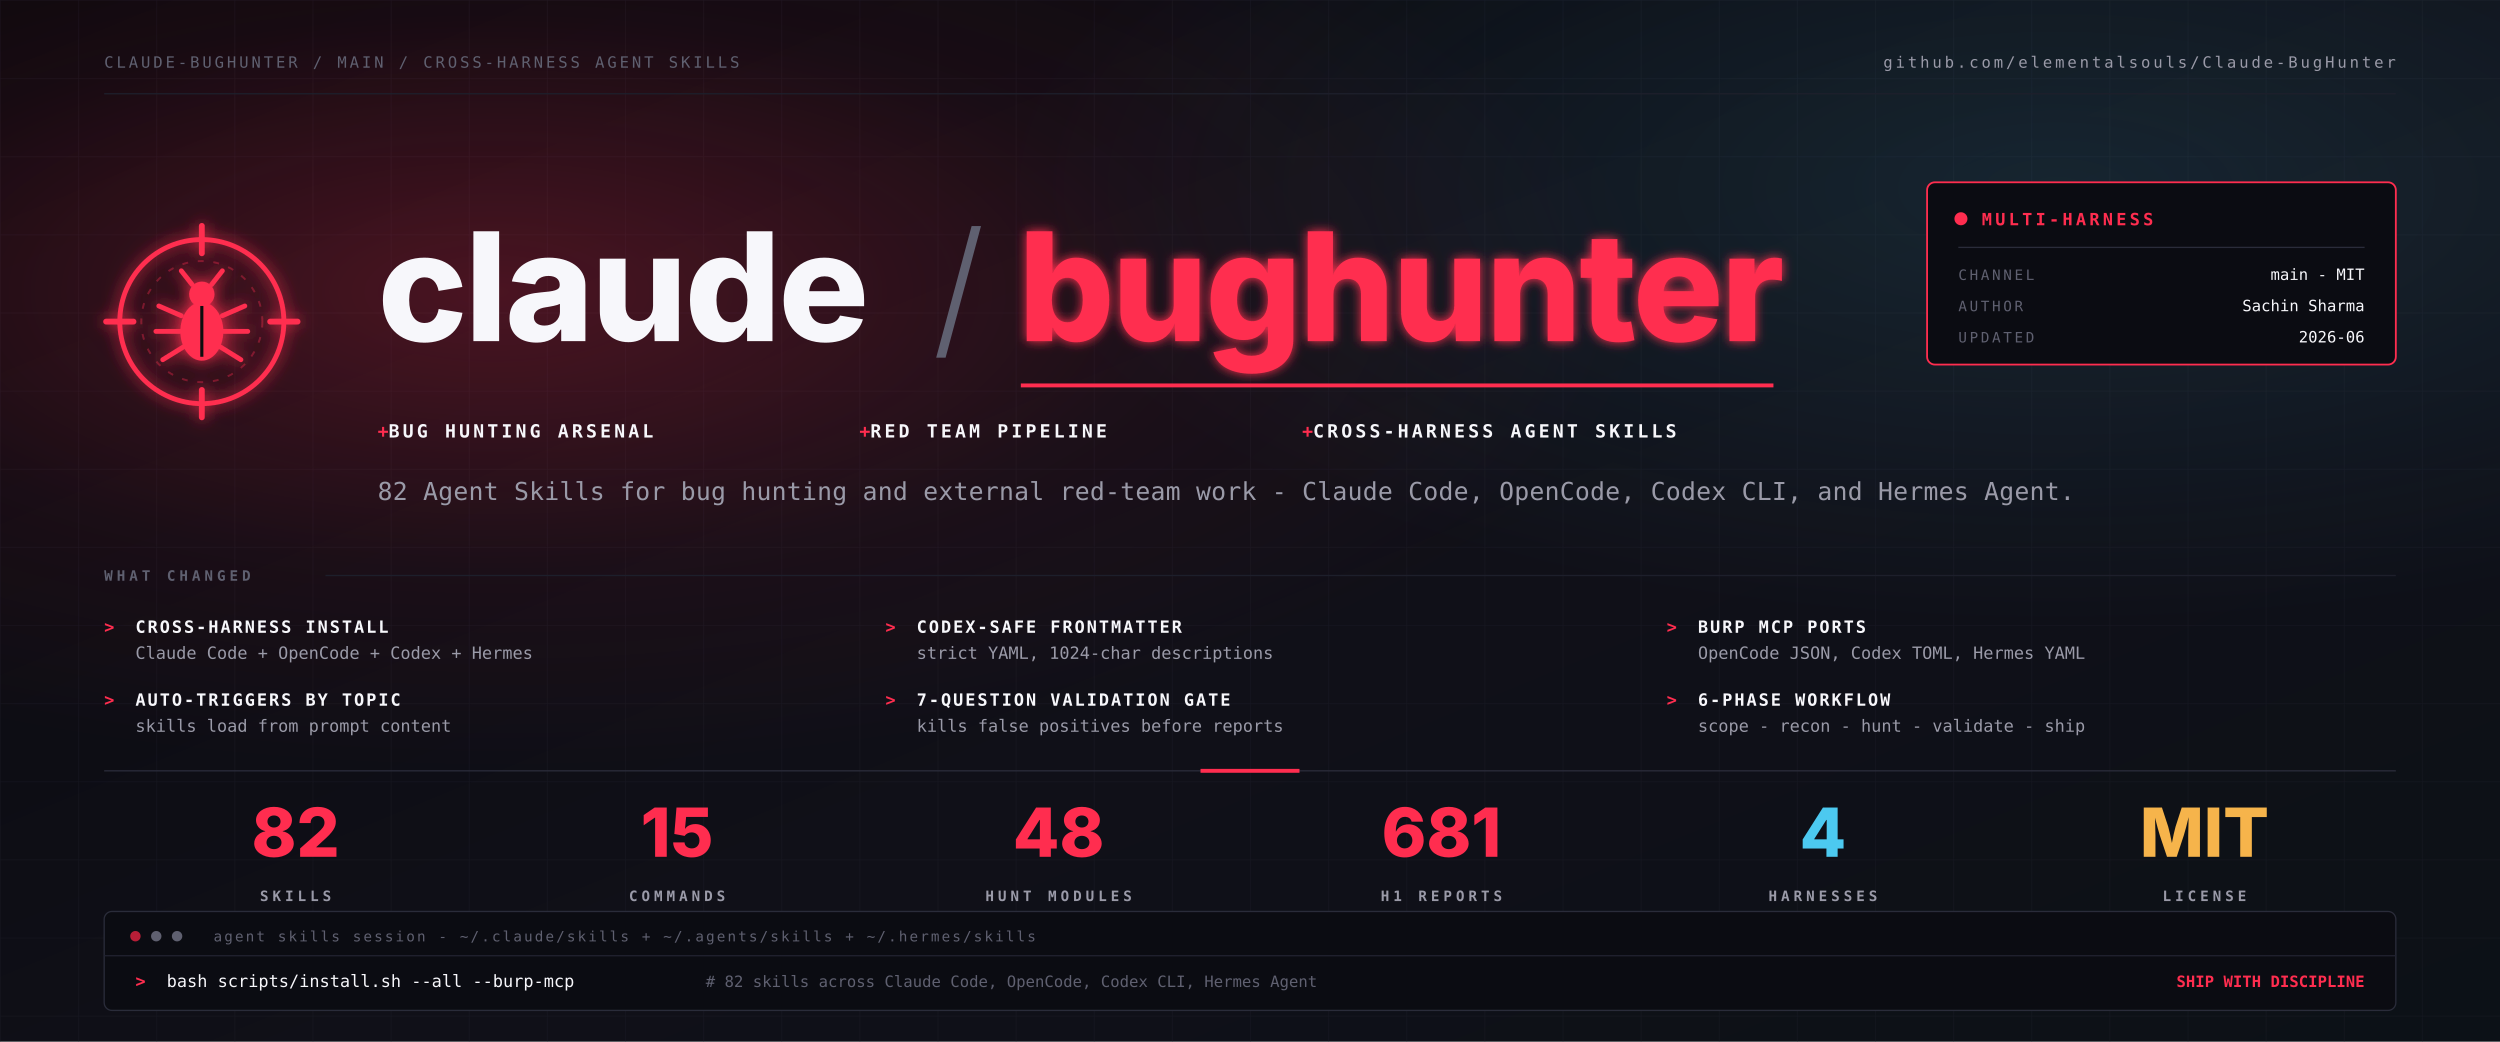
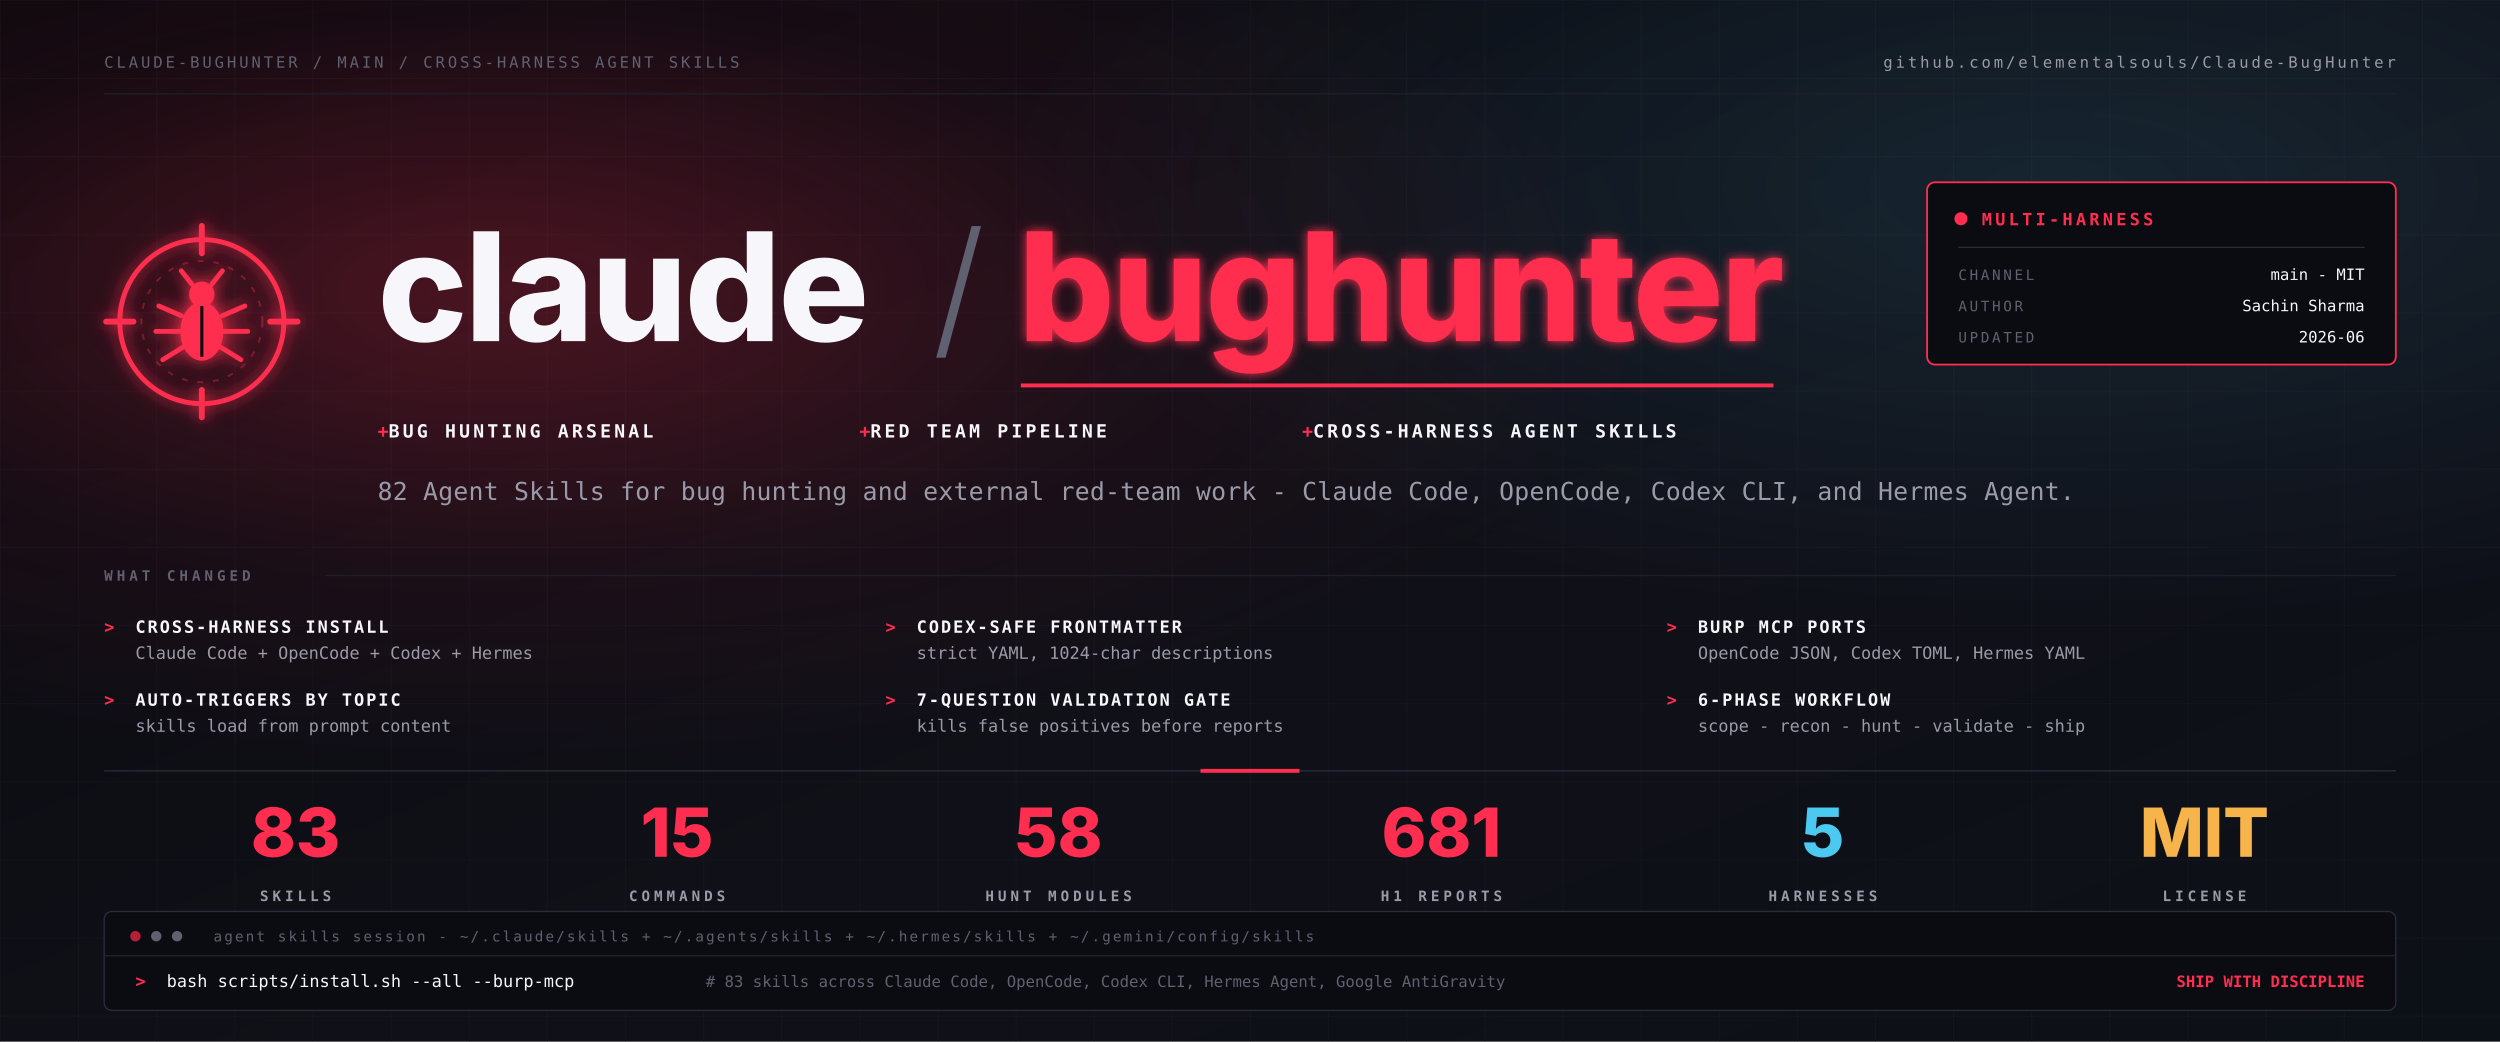
<svg xmlns="http://www.w3.org/2000/svg" viewBox="0 0 1920 800" width="1920" height="800" role="img" aria-label="Claude-BugHunter - cross-harness Agent Skills for bug hunting and external red-team work">
  <defs>
    <linearGradient id="bg" x1="0" y1="0" x2="1" y2="1">
      <stop offset="0%" stop-color="#08080d" />
      <stop offset="58%" stop-color="#101018" />
      <stop offset="100%" stop-color="#0c1117" />
    </linearGradient>
    <radialGradient id="hot" cx="20%" cy="28%" r="46%">
      <stop offset="0%" stop-color="#ff2d4f" stop-opacity="0.26" />
      <stop offset="58%" stop-color="#ff2d4f" stop-opacity="0.06" />
      <stop offset="100%" stop-color="#ff2d4f" stop-opacity="0" />
    </radialGradient>
    <radialGradient id="cool" cx="82%" cy="18%" r="42%">
      <stop offset="0%" stop-color="#4cc9f0" stop-opacity="0.12" />
      <stop offset="100%" stop-color="#4cc9f0" stop-opacity="0" />
    </radialGradient>
    <pattern id="grid" x="0" y="0" width="60" height="60" patternUnits="userSpaceOnUse">
      <path d="M60 0H0V60" fill="none" stroke="#202230" stroke-width="0.7" opacity="0.5" />
    </pattern>
    <filter id="glow" x="-40%" y="-40%" width="180%" height="180%">
      <feGaussianBlur stdDeviation="4" result="blur" />
      <feMerge>
        <feMergeNode in="blur" />
        <feMergeNode in="SourceGraphic" />
      </feMerge>
    </filter>
    <style>
      .sans{font-family:-apple-system,BlinkMacSystemFont,"Inter","Segoe UI",sans-serif}
      .mono{font-family:ui-monospace,"JetBrains Mono","IBM Plex Mono","SF Mono",Menlo,monospace}
      .muted{fill:#9a9aa8}
      .dim{fill:#5f6070}
      .white{fill:#f7f7fb}
      .red{fill:#ff2d4f}
      .cyan{fill:#4cc9f0}
      .amber{fill:#f6b44b}
    </style>
  </defs>
  <rect width="1920" height="800" fill="url(#bg)" />
  <rect width="1920" height="800" fill="url(#grid)" />
  <rect width="1920" height="800" fill="url(#hot)" />
  <rect width="1920" height="800" fill="url(#cool)" />
  <g class="mono" font-size="12" letter-spacing="2.2">
    <text x="80" y="52" class="dim">CLAUDE-BUGHUNTER / MAIN / CROSS-HARNESS AGENT SKILLS</text>
    <text x="1840" y="52" text-anchor="end" class="muted">github.com/elementalsouls/Claude-BugHunter</text>
  </g>
  <line x1="80" y1="72" x2="1840" y2="72" stroke="#1d1f2b" />
  <g transform="translate(80 172) scale(1.5)" filter="url(#glow)">
    <g>
      <circle cx="50" cy="50" r="42" fill="none" stroke="#ff2d4f" stroke-width="2.5" />
      <circle cx="50" cy="50" r="31" fill="none" stroke="#ff2d4f" stroke-width="1" opacity="0.35" stroke-dasharray="3 5" />
      <g stroke="#ff2d4f" stroke-width="3" stroke-linecap="round">
        <line x1="50" y1="1" x2="50" y2="15" />
        <line x1="50" y1="85" x2="50" y2="99" />
        <line x1="1" y1="50" x2="15" y2="50" />
        <line x1="85" y1="50" x2="99" y2="50" />
      </g>
      <g fill="#ff2d4f" stroke="#ff2d4f" stroke-linecap="round">
        <circle cx="50" cy="36" r="6.5" stroke="none" />
        <ellipse cx="50" cy="55" rx="11" ry="15" stroke="none" />
        <g fill="none" stroke-width="2.5">
          <path d="M45 31 L39.5 24" />
          <path d="M55 31 L60.5 24" />
          <path d="M39.5 47 L28 42" />
          <path d="M60.5 47 L72 42" />
          <path d="M39 55 L26.5 55" />
          <path d="M61 55 L73.5 55" />
          <path d="M40.5 63 L30 69.5" />
          <path d="M59.5 63 L70 69.5" />
        </g>
      </g>
      <line x1="50" y1="42" x2="50" y2="68" stroke="#0a0a10" stroke-width="1.6" />
    </g>
  </g>
  <g class="sans" font-weight="800">
    <text x="290" y="262" font-size="116" letter-spacing="-2" class="white" textLength="380" lengthAdjust="spacingAndGlyphs">claude</text>
    <text x="716" y="262" font-size="116" font-weight="300" class="dim">/</text>
    <text x="782" y="262" font-size="116" letter-spacing="-2" class="red" filter="url(#glow)" textLength="580" lengthAdjust="spacingAndGlyphs">bughunter</text>
  </g>
  <line x1="784" y1="296" x2="1362" y2="296" stroke="#ff2d4f" stroke-width="3" />
  <g class="mono" font-size="14" font-weight="700" letter-spacing="2.4">
    <text x="290" y="336" class="white">
      <tspan class="red">+ </tspan>BUG HUNTING ARSENAL</text>
    <text x="660" y="336" class="white">
      <tspan class="red">+ </tspan>RED TEAM PIPELINE</text>
    <text x="1000" y="336" class="white">
      <tspan class="red">+ </tspan>CROSS-HARNESS AGENT SKILLS</text>
  </g>
  <text x="290" y="384" class="mono muted" font-size="19" letter-spacing="0.2">82 Agent Skills for bug hunting and external red-team work - Claude Code, OpenCode, Codex CLI, and Hermes Agent.</text>
  <g class="mono">
    <rect x="1480" y="140" width="360" height="140" rx="6" fill="#0b0c12" stroke="#ff2d4f" stroke-width="1.4" />
    <circle cx="1506" cy="168" r="5" fill="#ff2d4f" />
    <text x="1522" y="173" font-size="13" font-weight="800" letter-spacing="2.5" class="red">MULTI-HARNESS</text>
    <line x1="1504" y1="190" x2="1816" y2="190" stroke="#2a2c3a" />
    <text x="1504" y="215" font-size="11" letter-spacing="2" class="dim">CHANNEL</text>
    <text x="1816" y="215" text-anchor="end" font-size="12" class="white">main - MIT</text>
    <text x="1504" y="239" font-size="11" letter-spacing="2" class="dim">AUTHOR</text>
    <text x="1816" y="239" text-anchor="end" font-size="12" class="white">Sachin Sharma</text>
    <text x="1504" y="263" font-size="11" letter-spacing="2" class="dim">UPDATED</text>
    <text x="1816" y="263" text-anchor="end" font-size="12" class="white">2026-06</text>
  </g>
  <g class="mono" transform="translate(80 446)">
    <text x="0" y="0" font-size="11" letter-spacing="3" font-weight="800" class="dim">WHAT CHANGED</text>
    <line x1="170" y1="-4" x2="1760" y2="-4" stroke="#1d1f2b" />
    <g font-size="13">
      <text x="0" y="40" class="red" font-weight="800">&gt;</text>
      <text x="24" y="40" class="white" font-weight="800" letter-spacing="1.5">CROSS-HARNESS INSTALL</text>
      <text x="24" y="60" class="muted">Claude Code + OpenCode + Codex + Hermes</text>
      <text x="600" y="40" class="red" font-weight="800">&gt;</text>
      <text x="624" y="40" class="white" font-weight="800" letter-spacing="1.5">CODEX-SAFE FRONTMATTER</text>
      <text x="624" y="60" class="muted">strict YAML, 1024-char descriptions</text>
      <text x="1200" y="40" class="red" font-weight="800">&gt;</text>
      <text x="1224" y="40" class="white" font-weight="800" letter-spacing="1.5">BURP MCP PORTS</text>
      <text x="1224" y="60" class="muted">OpenCode JSON, Codex TOML, Hermes YAML</text>
      <text x="0" y="96" class="red" font-weight="800">&gt;</text>
      <text x="24" y="96" class="white" font-weight="800" letter-spacing="1.5">AUTO-TRIGGERS BY TOPIC</text>
      <text x="24" y="116" class="muted">skills load from prompt content</text>
      <text x="600" y="96" class="red" font-weight="800">&gt;</text>
      <text x="624" y="96" class="white" font-weight="800" letter-spacing="1.5">7-QUESTION VALIDATION GATE</text>
      <text x="624" y="116" class="muted">kills false positives before reports</text>
      <text x="1200" y="96" class="red" font-weight="800">&gt;</text>
      <text x="1224" y="96" class="white" font-weight="800" letter-spacing="1.5">6-PHASE WORKFLOW</text>
      <text x="1224" y="116" class="muted">scope - recon - hunt - validate - ship</text>
    </g>
  </g>
  <g transform="translate(80 592)">
    <line x1="0" y1="0" x2="1760" y2="0" stroke="#2a2c3a" />
    <line x1="842" y1="0" x2="918" y2="0" stroke="#ff2d4f" stroke-width="3" />
    <g class="sans" font-weight="800" text-anchor="middle">
-       <text x="147" y="66" font-size="52" class="red">82</text>
+       <text x="147" y="66" font-size="52" class="red">83</text>
      <text x="440" y="66" font-size="52" class="red">15</text>
-       <text x="733" y="66" font-size="52" class="red">48</text>
+       <text x="733" y="66" font-size="52" class="red">58</text>
      <text x="1027" y="66" font-size="52" class="red">681</text>
-       <text x="1320" y="66" font-size="52" class="cyan">4</text>
+       <text x="1320" y="66" font-size="52" class="cyan">5</text>
      <text x="1613" y="66" font-size="52" class="amber">MIT</text>
    </g>
    <g class="mono" font-size="11" font-weight="800" letter-spacing="3" text-anchor="middle">
      <text x="147" y="100" class="muted">SKILLS</text>
      <text x="440" y="100" class="muted">COMMANDS</text>
      <text x="733" y="100" class="muted">HUNT MODULES</text>
      <text x="1027" y="100" class="muted">H1 REPORTS</text>
      <text x="1320" y="100" class="muted">HARNESSES</text>
      <text x="1613" y="100" class="muted">LICENSE</text>
    </g>
  </g>
  <g class="mono" transform="translate(80 700)">
    <rect x="0" y="0" width="1760" height="76" rx="6" fill="#0b0c12" stroke="#2a2c3a" />
    <circle cx="24" cy="19" r="4" fill="#b81e37" />
    <circle cx="40" cy="19" r="4" fill="#5f6070" />
    <circle cx="56" cy="19" r="4" fill="#5f6070" />
-     <text x="84" y="23" font-size="11" letter-spacing="1.6" class="dim">agent skills session - ~/.claude/skills + ~/.agents/skills + ~/.hermes/skills</text>
+     <text x="84" y="23" font-size="11" letter-spacing="1.6" class="dim">agent skills session - ~/.claude/skills + ~/.agents/skills + ~/.hermes/skills + ~/.gemini/config/skills</text>
    <line x1="0" y1="34" x2="1760" y2="34" stroke="#202230" />
    <text x="24" y="58" font-size="13" font-weight="800" class="red">&gt;</text>
    <text x="48" y="58" font-size="13" class="white">bash scripts/install.sh --all --burp-mcp</text>
-     <text x="462" y="58" font-size="12" class="dim"># 82 skills across Claude Code, OpenCode, Codex CLI, Hermes Agent</text>
+     <text x="462" y="58" font-size="12" class="dim"># 83 skills across Claude Code, OpenCode, Codex CLI, Hermes Agent, Google AntiGravity</text>
    <text x="1736" y="58" font-size="12" text-anchor="end" class="red" font-weight="800">SHIP WITH DISCIPLINE</text>
  </g>
</svg>
